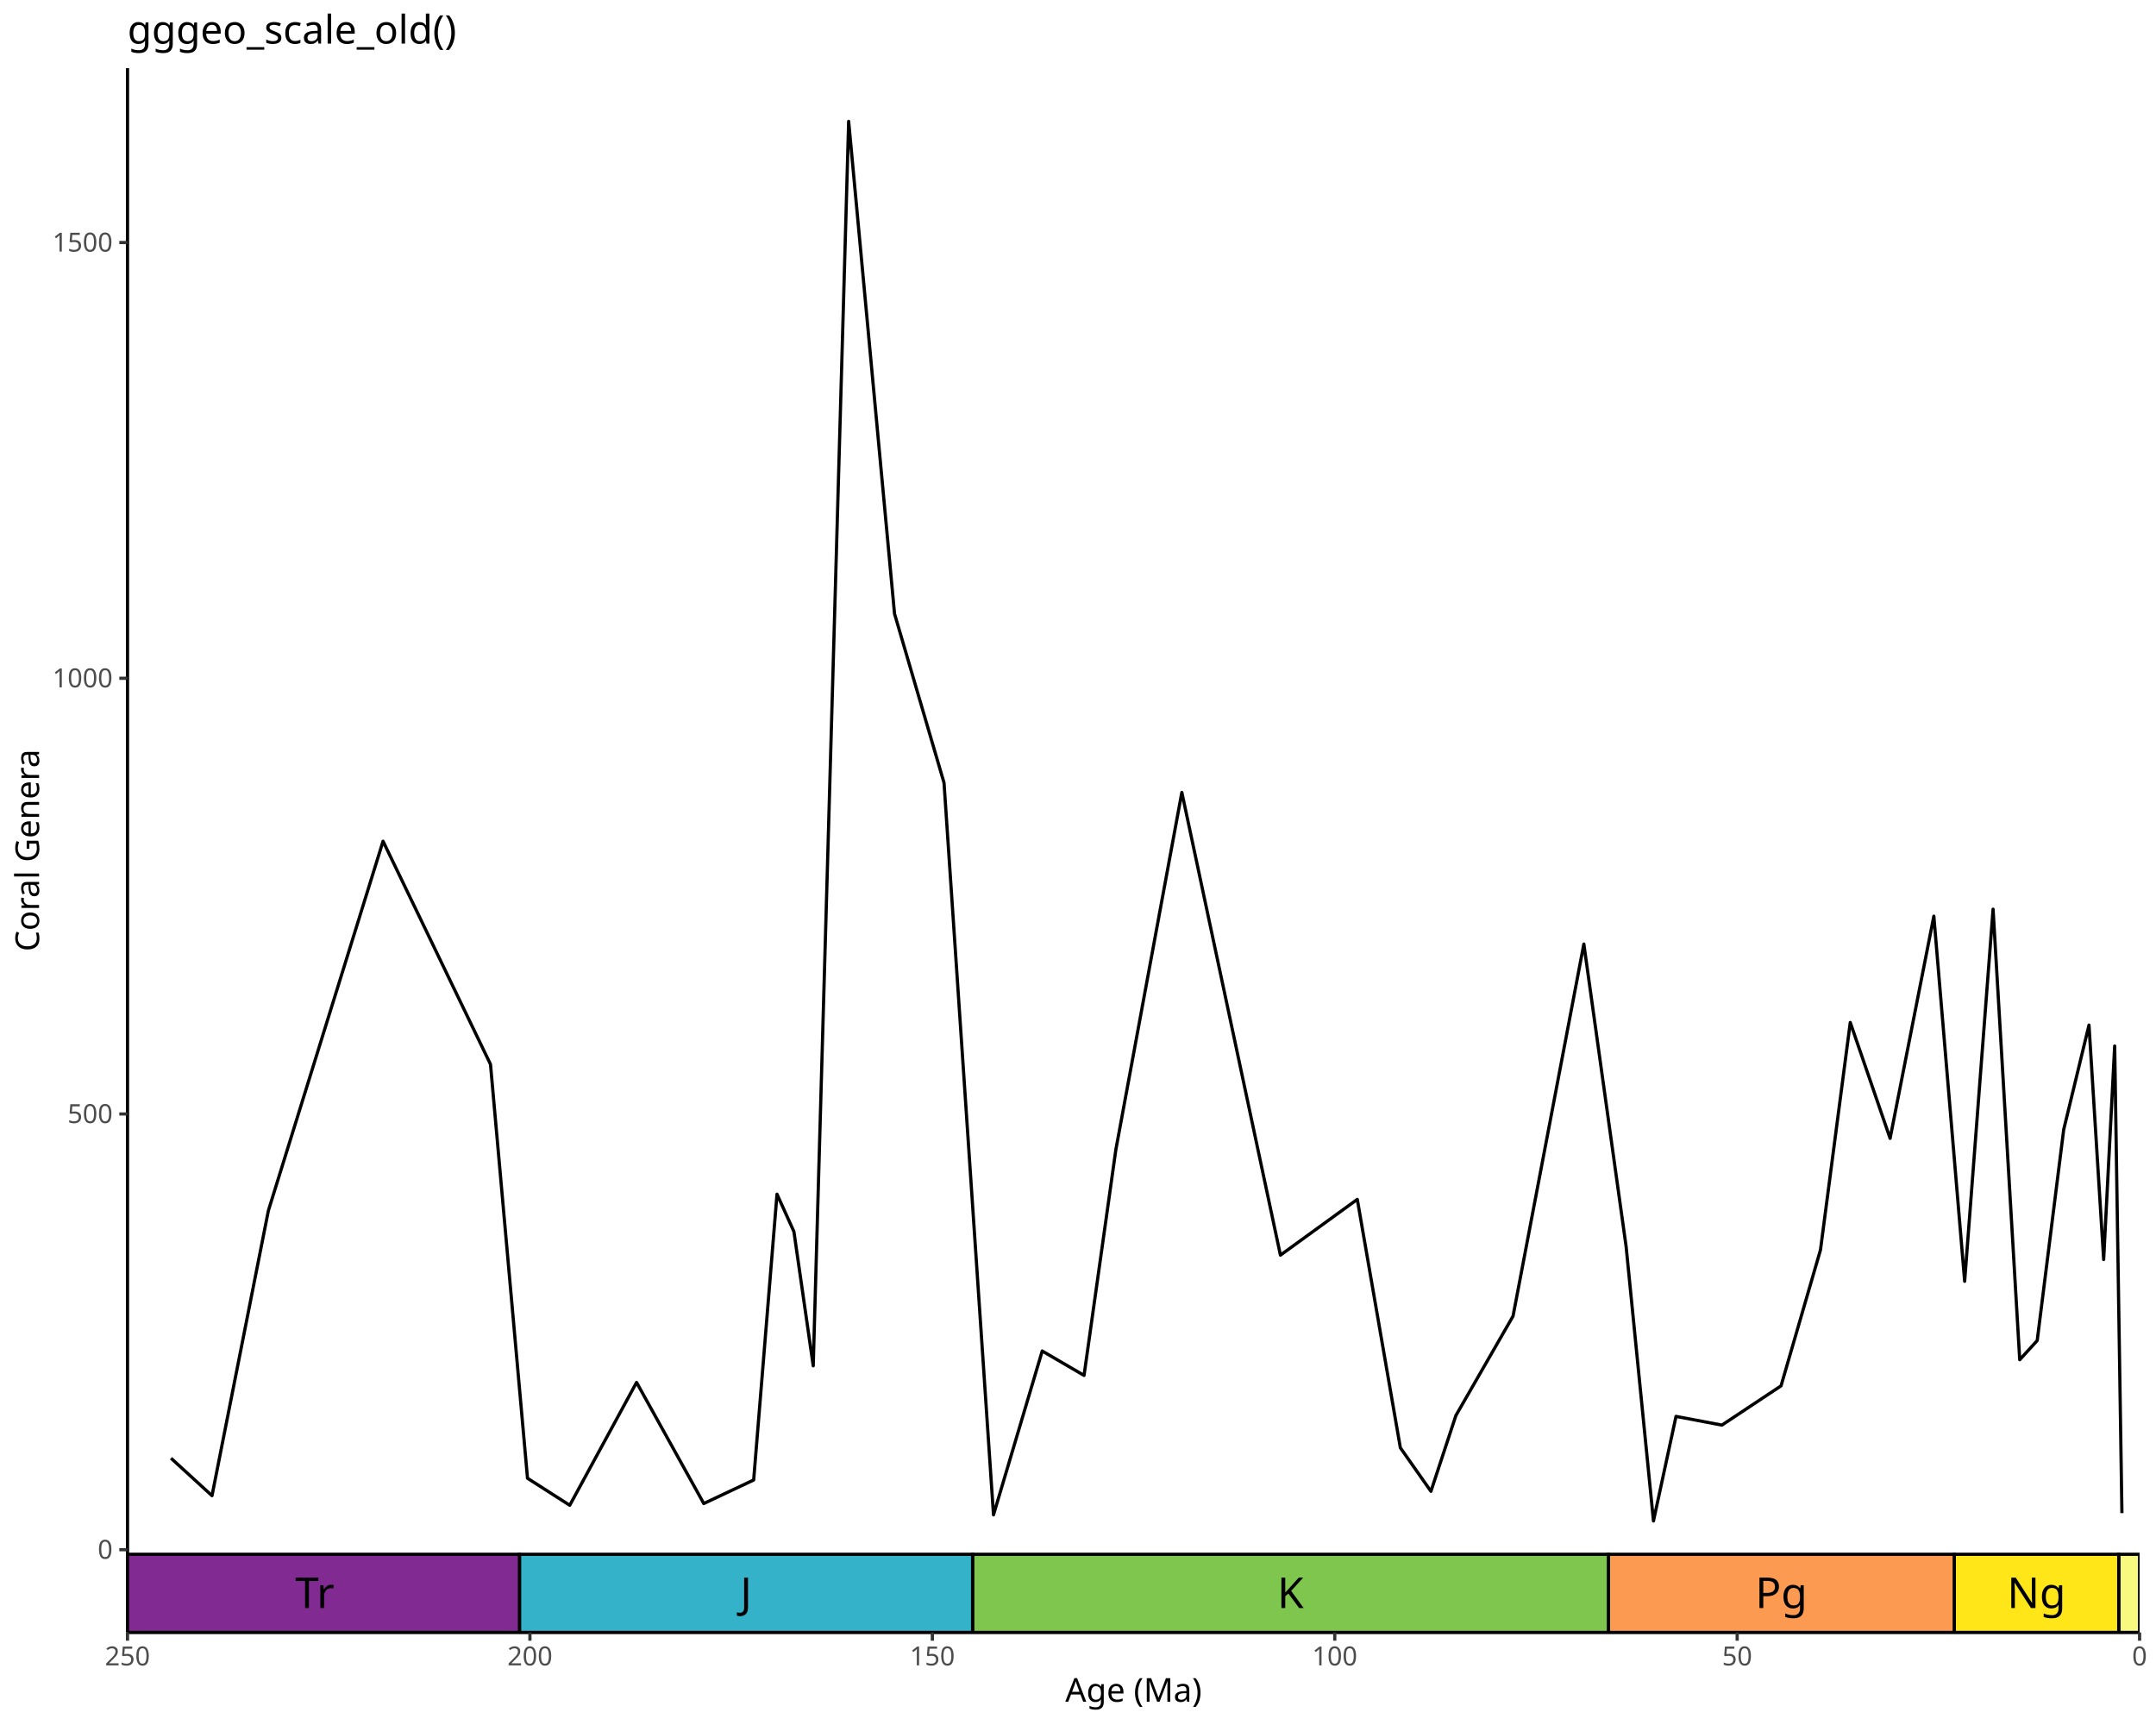
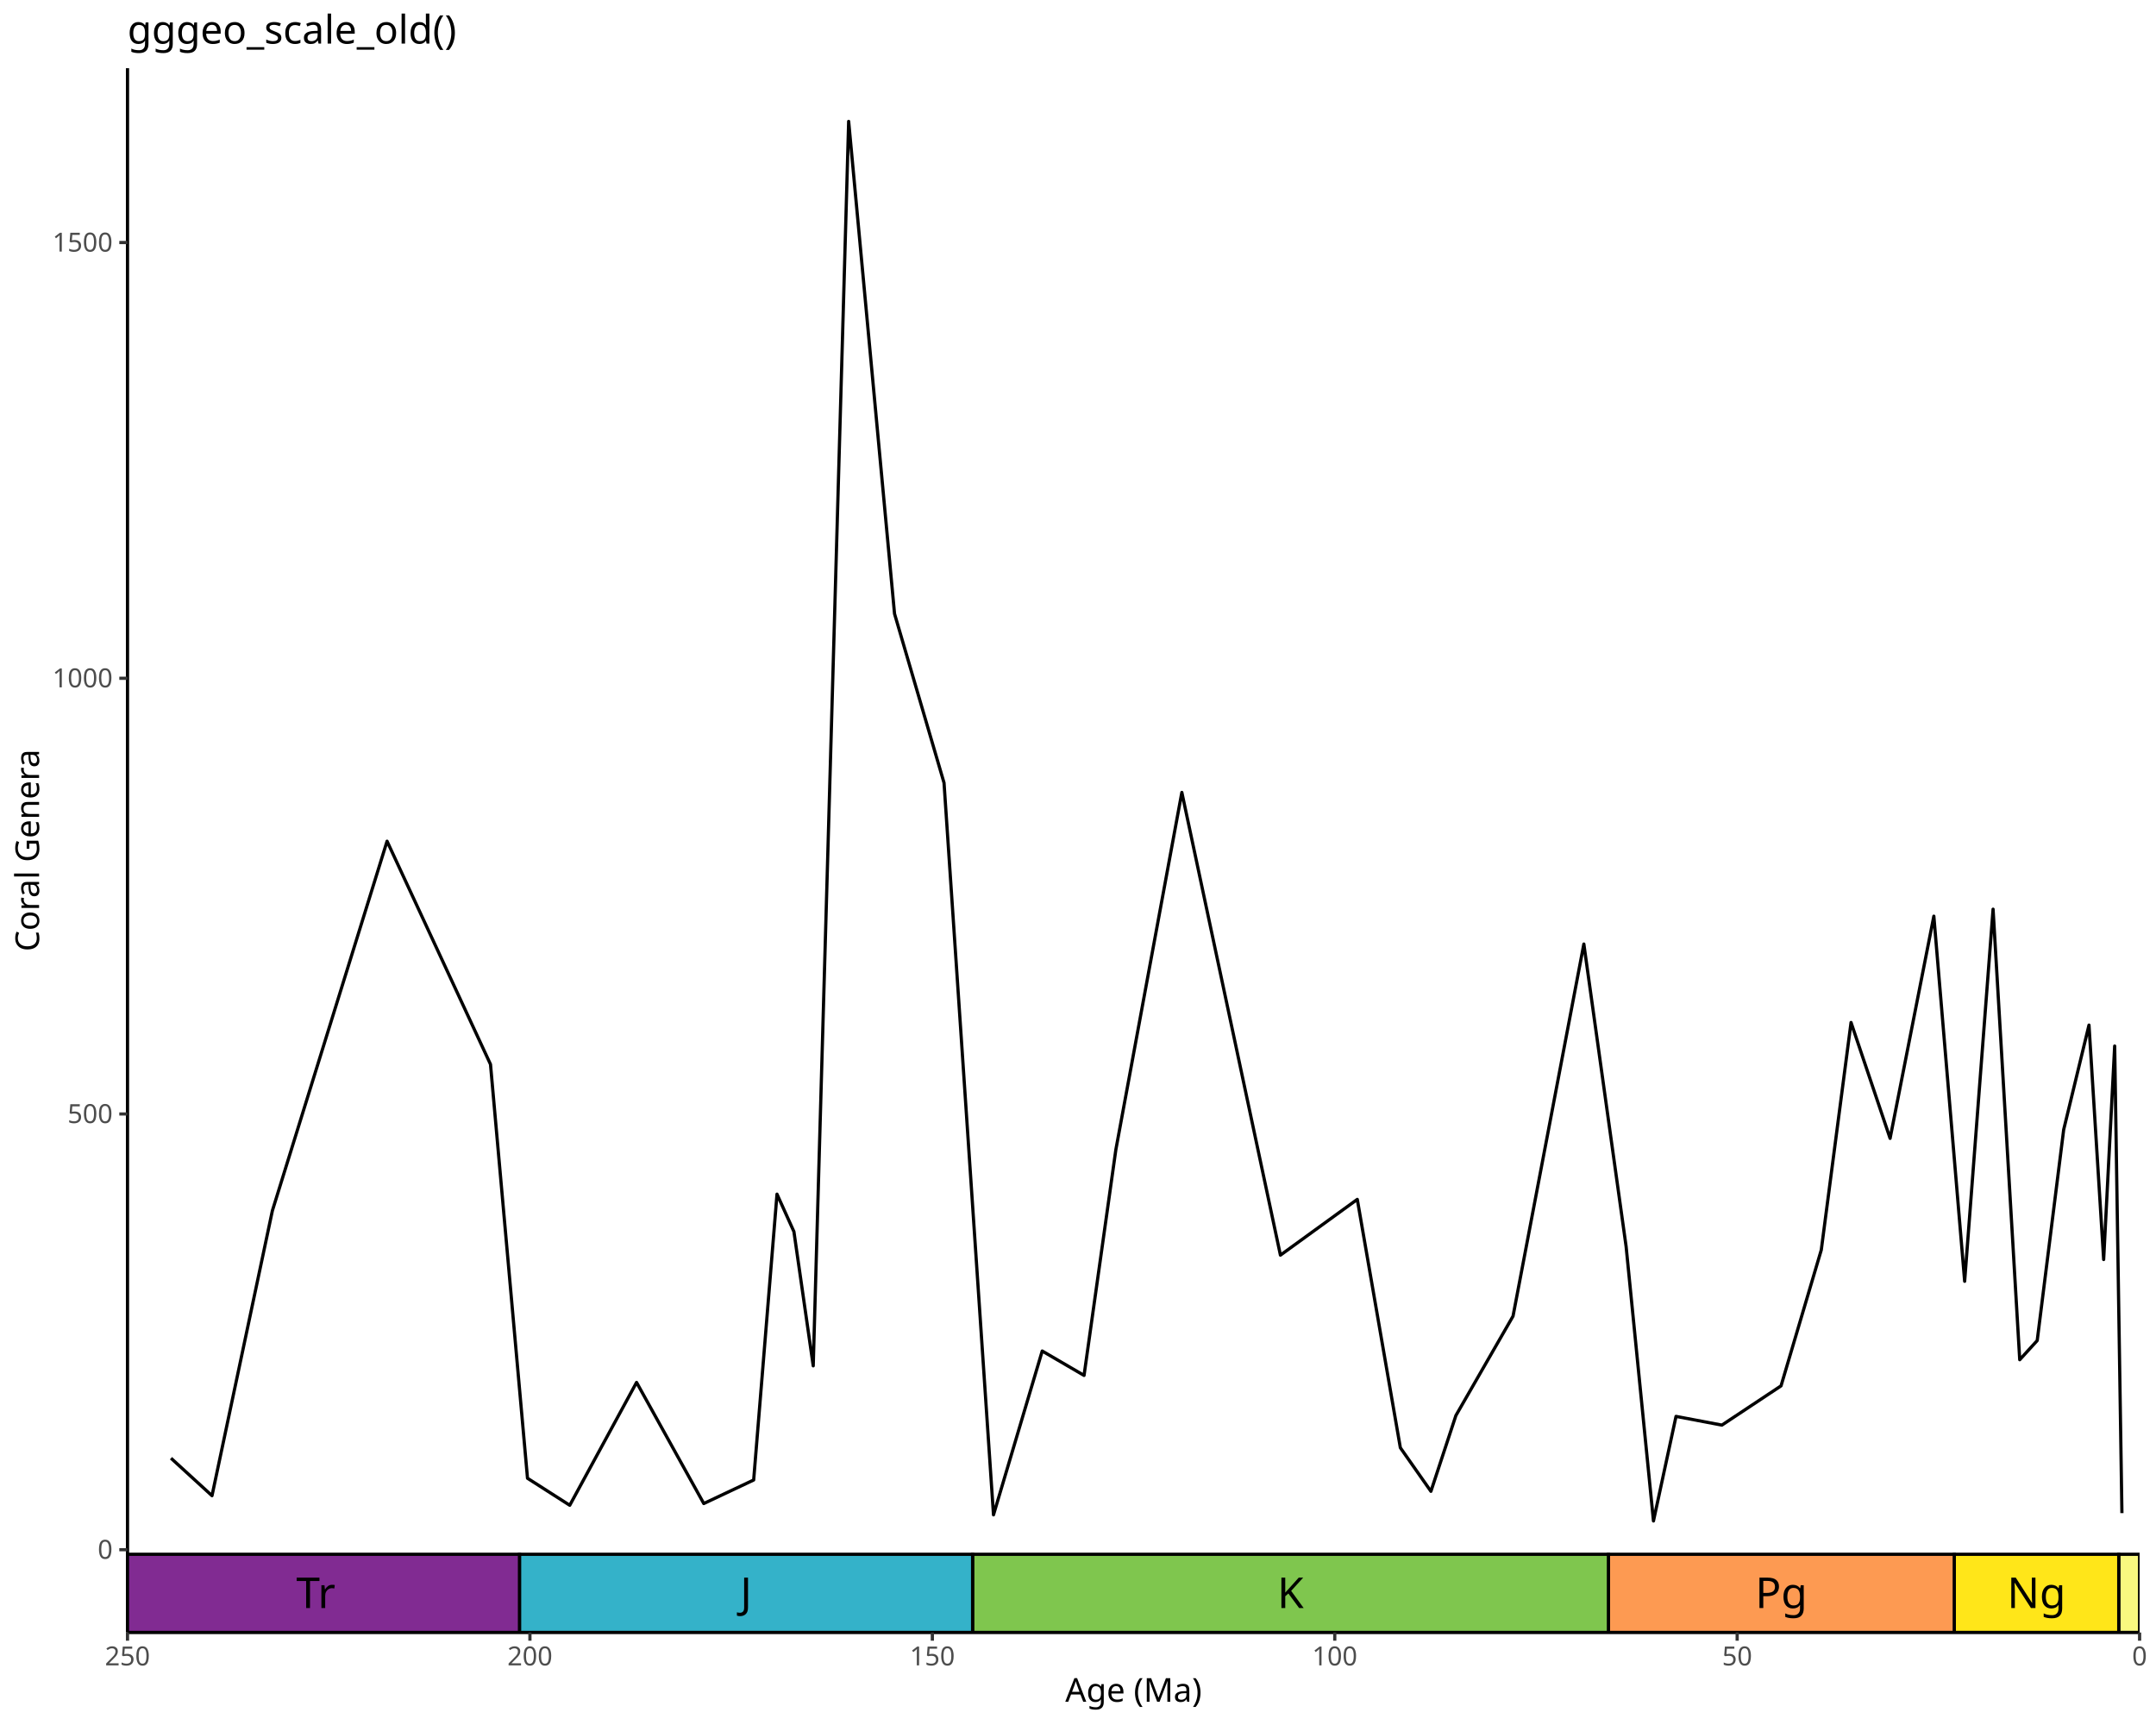
<svg xmlns="http://www.w3.org/2000/svg" class="svglite" data-engine-version="2.0" width="720.00pt" height="576.00pt" viewBox="0 0 720.00 576.00">
  <defs>
    <style type="text/css">
    .svglite line, .svglite polyline, .svglite polygon, .svglite path, .svglite rect, .svglite circle {
      fill: none;
      stroke: #000000;
      stroke-linecap: round;
      stroke-linejoin: round;
      stroke-miterlimit: 10.00;
    }
  </style>
  </defs>
  <rect width="100%" height="100%" style="stroke: none; fill: #FFFFFF;" />
  <defs>
    <clipPath id="cpMC4wMHw3MjAuMDB8MC4wMHw1NzYuMDA=">
      <rect x="0.00" y="0.00" width="720.00" height="576.00" />
    </clipPath>
  </defs>
  <g clip-path="url(#cpMC4wMHw3MjAuMDB8MC4wMHw1NzYuMDA=)">
    <rect x="0.00" y="0.00" width="720.00" height="576.00" style="stroke-width: 1.07; stroke: #FFFFFF; fill: #FFFFFF;" />
  </g>
  <defs>
    <clipPath id="cpNDIuNTh8NzE0LjUyfDIyLjc4fDU0NS4xMQ==">
      <rect x="42.58" y="22.78" width="671.94" height="522.33" />
    </clipPath>
  </defs>
  <g clip-path="url(#cpNDIuNTh8NzE0LjUyfDIyLjc4fDU0NS4xMQ==)">
    <rect x="42.58" y="22.78" width="671.94" height="522.33" style="stroke-width: 1.07; stroke: none; fill: #FFFFFF;" />
-     <polyline points="57.10,486.91 70.80,499.43 89.62,404.27 127.92,280.89 163.80,355.39 176.16,493.61 190.27,502.63 212.58,461.60 235.03,502.05 251.69,494.19 259.48,398.74 265.13,411.26 271.58,456.07 283.41,40.53 298.73,204.94 315.26,261.40 331.78,505.83 348.05,451.12 362.02,459.27 372.64,383.90 394.68,264.60 427.60,419.11 453.27,400.49 467.65,483.42 477.86,497.97 486.20,472.66 505.28,439.48 528.93,315.23 543.04,416.20 552.18,507.87 559.71,472.95 575.03,475.86 594.78,462.76 607.95,417.37 617.90,341.42 631.20,380.12 645.81,305.92 656.10,427.84 665.59,303.59 674.49,454.03 680.33,447.63 689.17,377.21 697.62,342.29 702.52,420.57 706.20,349.28 708.62,505.25 " style="stroke-width: 1.07; stroke-linecap: butt;" />
+     <polyline points="57.10,486.91 70.80,499.43 90.96,404.27 129.26,280.89 163.80,355.39 176.16,493.61 190.27,502.63 212.58,461.60 235.03,502.05 251.69,494.19 259.48,398.74 265.13,411.26 271.58,456.07 283.41,40.53 298.73,204.94 315.26,261.40 331.78,505.83 348.05,451.12 362.02,459.27 372.64,383.90 394.68,264.60 427.60,419.11 453.27,400.49 467.65,483.42 477.86,497.97 486.20,472.66 505.28,439.48 528.93,315.23 543.04,416.20 552.18,507.87 559.71,472.95 575.03,475.86 594.78,462.76 608.22,417.37 618.16,341.42 631.20,380.12 645.81,305.92 656.10,427.84 665.59,303.59 674.49,454.03 680.33,447.63 689.17,377.21 697.62,342.29 702.52,420.57 706.20,349.28 708.62,505.25 " style="stroke-width: 1.07; stroke-linecap: butt;" />
    <rect x="707.56" y="519.00" width="6.96" height="26.12" style="stroke-width: 1.07; stroke-linecap: square; stroke-linejoin: miter; fill: #F9F97F;" />
    <rect x="652.62" y="519.00" width="54.94" height="26.12" style="stroke-width: 1.07; stroke-linecap: square; stroke-linejoin: miter; fill: #FFE619;" />
    <rect x="537.13" y="519.00" width="115.49" height="26.12" style="stroke-width: 1.07; stroke-linecap: square; stroke-linejoin: miter; fill: #FD9A52;" />
    <rect x="324.80" y="519.00" width="212.33" height="26.12" style="stroke-width: 1.07; stroke-linecap: square; stroke-linejoin: miter; fill: #7FC64E;" />
    <rect x="173.48" y="519.00" width="151.32" height="26.12" style="stroke-width: 1.07; stroke-linecap: square; stroke-linejoin: miter; fill: #34B2C9;" />
-     <rect x="36.75" y="519.00" width="136.73" height="26.12" style="stroke-width: 1.07; stroke-linecap: square; stroke-linejoin: miter; fill: #812B92;" />
-     <rect x="-88.85" y="519.00" width="125.60" height="26.12" style="stroke-width: 1.07; stroke-linecap: square; stroke-linejoin: miter; fill: #F04028;" />
+     <rect x="37.47" y="519.00" width="136.01" height="26.12" style="stroke-width: 1.07; stroke-linecap: square; stroke-linejoin: miter; fill: #812B92;" />
+     <rect x="-88.85" y="519.00" width="126.32" height="26.12" style="stroke-width: 1.07; stroke-linecap: square; stroke-linejoin: miter; fill: #F04028;" />
    <rect x="-250.11" y="519.00" width="161.27" height="26.12" style="stroke-width: 1.07; stroke-linecap: square; stroke-linejoin: miter; fill: #67A599;" />
    <rect x="-412.18" y="519.00" width="162.07" height="26.12" style="stroke-width: 1.07; stroke-linecap: square; stroke-linejoin: miter; fill: #CB8C37;" />
-     <rect x="-477.23" y="519.00" width="65.04" height="26.12" style="stroke-width: 1.07; stroke-linecap: square; stroke-linejoin: miter; fill: #B3E1B6;" />
-     <rect x="-590.11" y="519.00" width="112.89" height="26.12" style="stroke-width: 1.07; stroke-linecap: square; stroke-linejoin: miter; fill: #009270;" />
+     <rect x="-478.30" y="519.00" width="66.12" height="26.12" style="stroke-width: 1.07; stroke-linecap: square; stroke-linejoin: miter; fill: #B3E1B6;" />
+     <rect x="-590.11" y="519.00" width="111.81" height="26.12" style="stroke-width: 1.07; stroke-linecap: square; stroke-linejoin: miter; fill: #009270;" />
    <rect x="-739.55" y="519.00" width="149.44" height="26.12" style="stroke-width: 1.07; stroke-linecap: square; stroke-linejoin: miter; fill: #7FA056;" />
-     <rect x="-992.20" y="519.00" width="252.65" height="26.12" style="stroke-width: 1.07; stroke-linecap: square; stroke-linejoin: miter; fill: #FED96A;" />
-     <rect x="-1570.07" y="519.00" width="577.87" height="26.12" style="stroke-width: 1.07; stroke-linecap: square; stroke-linejoin: miter; fill: #FECC5C;" />
-     <rect x="-1973.23" y="519.00" width="403.16" height="26.12" style="stroke-width: 1.07; stroke-linecap: square; stroke-linejoin: miter; fill: #FEBF4E;" />
-     <rect x="-2510.78" y="519.00" width="537.55" height="26.12" style="stroke-width: 1.07; stroke-linecap: square; stroke-linejoin: miter; fill: #FED99A;" />
-     <rect x="-3048.33" y="519.00" width="537.55" height="26.12" style="stroke-width: 1.07; stroke-linecap: square; stroke-linejoin: miter; fill: #F3CC8A;" />
+     <rect x="-992.20" y="519.00" width="252.65" height="26.12" style="stroke-width: 1.07; stroke-linecap: square; stroke-linejoin: miter; fill: #FFC3E1;" />
+     <rect x="-1220.66" y="519.00" width="228.46" height="26.12" style="stroke-width: 1.07; stroke-linecap: square; stroke-linejoin: miter; fill: #FFAFD7;" />
+     <rect x="-1973.23" y="519.00" width="752.57" height="26.12" style="stroke-width: 1.07; stroke-linecap: square; stroke-linejoin: miter; fill: #FFA5D2;" />
+     <rect x="-2510.78" y="519.00" width="537.55" height="26.12" style="stroke-width: 1.07; stroke-linecap: square; stroke-linejoin: miter; fill: #FFA5D2;" />
+     <rect x="-3048.33" y="519.00" width="537.55" height="26.12" style="stroke-width: 1.07; stroke-linecap: square; stroke-linejoin: miter; fill: #FF98CC;" />
    <text x="680.09" y="536.95" text-anchor="middle" style="font-size: 14.23px; font-family: sans;" textLength="18.19px" lengthAdjust="spacingAndGlyphs">Ng</text>
    <text x="594.88" y="536.95" text-anchor="middle" style="font-size: 14.23px; font-family: sans;" textLength="17.40px" lengthAdjust="spacingAndGlyphs">Pg</text>
    <text x="430.96" y="536.95" text-anchor="middle" style="font-size: 14.23px; font-family: sans;" textLength="9.49px" lengthAdjust="spacingAndGlyphs">K</text>
    <text x="249.14" y="536.95" text-anchor="middle" style="font-size: 14.23px; font-family: sans;" textLength="7.12px" lengthAdjust="spacingAndGlyphs">J</text>
-     <text x="105.11" y="536.95" text-anchor="middle" style="font-size: 14.23px; font-family: sans;" textLength="13.43px" lengthAdjust="spacingAndGlyphs">Tr</text>
-     <text x="-26.05" y="536.95" text-anchor="middle" style="font-size: 14.23px; font-family: sans;" textLength="9.49px" lengthAdjust="spacingAndGlyphs">P</text>
+     <text x="105.47" y="536.95" text-anchor="middle" style="font-size: 14.23px; font-family: sans;" textLength="13.43px" lengthAdjust="spacingAndGlyphs">Tr</text>
+     <text x="-25.69" y="536.95" text-anchor="middle" style="font-size: 14.23px; font-family: sans;" textLength="9.49px" lengthAdjust="spacingAndGlyphs">P</text>
    <text x="-169.48" y="536.95" text-anchor="middle" style="font-size: 14.23px; font-family: sans;" textLength="10.28px" lengthAdjust="spacingAndGlyphs">C</text>
    <text x="-331.15" y="536.95" text-anchor="middle" style="font-size: 14.23px; font-family: sans;" textLength="10.28px" lengthAdjust="spacingAndGlyphs">D</text>
-     <text x="-444.71" y="536.95" text-anchor="middle" style="font-size: 14.23px; font-family: sans;" textLength="9.49px" lengthAdjust="spacingAndGlyphs">S</text>
-     <text x="-533.67" y="536.95" text-anchor="middle" style="font-size: 14.23px; font-family: sans;" textLength="11.07px" lengthAdjust="spacingAndGlyphs">O</text>
+     <text x="-445.24" y="536.95" text-anchor="middle" style="font-size: 14.23px; font-family: sans;" textLength="9.49px" lengthAdjust="spacingAndGlyphs">S</text>
+     <text x="-534.21" y="536.95" text-anchor="middle" style="font-size: 14.23px; font-family: sans;" textLength="11.07px" lengthAdjust="spacingAndGlyphs">O</text>
    <text x="-664.83" y="536.95" text-anchor="middle" style="font-size: 14.23px; font-family: sans;" textLength="22.13px" lengthAdjust="spacingAndGlyphs">Cm</text>
-     <text x="-865.88" y="536.95" text-anchor="middle" style="font-size: 14.23px; font-family: sans;" textLength="17.40px" lengthAdjust="spacingAndGlyphs">Ed</text>
-     <text x="-1281.13" y="536.95" text-anchor="middle" style="font-size: 14.23px; font-family: sans;" textLength="22.13px" lengthAdjust="spacingAndGlyphs">Cry</text>
-     <text x="-1771.65" y="536.95" text-anchor="middle" style="font-size: 14.23px; font-family: sans;" textLength="16.60px" lengthAdjust="spacingAndGlyphs">Tn</text>
-     <text x="-2242.01" y="536.95" text-anchor="middle" style="font-size: 14.23px; font-family: sans;" textLength="21.36px" lengthAdjust="spacingAndGlyphs">Stn</text>
+     <text x="-865.88" y="536.95" text-anchor="middle" style="font-size: 14.23px; font-family: sans;" textLength="9.49px" lengthAdjust="spacingAndGlyphs">E</text>
+     <text x="-1106.43" y="536.95" text-anchor="middle" style="font-size: 14.23px; font-family: sans;" textLength="15.01px" lengthAdjust="spacingAndGlyphs">Cr</text>
+     <text x="-1596.95" y="536.95" text-anchor="middle" style="font-size: 14.23px; font-family: sans;" textLength="8.69px" lengthAdjust="spacingAndGlyphs">T</text>
+     <text x="-2242.01" y="536.95" text-anchor="middle" style="font-size: 14.23px; font-family: sans;" textLength="13.44px" lengthAdjust="spacingAndGlyphs">St</text>
    <text x="-2779.56" y="536.95" text-anchor="middle" style="font-size: 14.23px; font-family: sans;" textLength="16.61px" lengthAdjust="spacingAndGlyphs">Ec</text>
  </g>
  <g clip-path="url(#cpMC4wMHw3MjAuMDB8MC4wMHw1NzYuMDA=)">
    <polyline points="42.58,545.11 42.58,22.78 " style="stroke-width: 1.07; stroke-linecap: butt;" />
    <text x="37.65" y="520.50" text-anchor="end" style="font-size: 8.80px; fill: #4D4D4D; font-family: sans;" textLength="4.89px" lengthAdjust="spacingAndGlyphs">0</text>
    <text x="37.65" y="375.00" text-anchor="end" style="font-size: 8.80px; fill: #4D4D4D; font-family: sans;" textLength="14.68px" lengthAdjust="spacingAndGlyphs">500</text>
    <text x="37.65" y="229.51" text-anchor="end" style="font-size: 8.80px; fill: #4D4D4D; font-family: sans;" textLength="19.58px" lengthAdjust="spacingAndGlyphs">1000</text>
    <text x="37.65" y="84.01" text-anchor="end" style="font-size: 8.80px; fill: #4D4D4D; font-family: sans;" textLength="19.58px" lengthAdjust="spacingAndGlyphs">1500</text>
    <polyline points="39.84,517.47 42.58,517.47 " style="stroke-width: 1.07; stroke: #333333; stroke-linecap: butt;" />
    <polyline points="39.84,371.97 42.58,371.97 " style="stroke-width: 1.07; stroke: #333333; stroke-linecap: butt;" />
    <polyline points="39.84,226.48 42.58,226.48 " style="stroke-width: 1.07; stroke: #333333; stroke-linecap: butt;" />
    <polyline points="39.84,80.98 42.58,80.98 " style="stroke-width: 1.07; stroke: #333333; stroke-linecap: butt;" />
    <polyline points="42.58,545.11 714.52,545.11 " style="stroke-width: 1.07; stroke-linecap: butt;" />
    <polyline points="714.52,547.85 714.52,545.11 " style="stroke-width: 1.07; stroke: #333333; stroke-linecap: butt;" />
    <polyline points="580.13,547.85 580.13,545.11 " style="stroke-width: 1.07; stroke: #333333; stroke-linecap: butt;" />
    <polyline points="445.75,547.85 445.75,545.11 " style="stroke-width: 1.07; stroke: #333333; stroke-linecap: butt;" />
    <polyline points="311.36,547.85 311.36,545.11 " style="stroke-width: 1.07; stroke: #333333; stroke-linecap: butt;" />
    <polyline points="176.97,547.85 176.97,545.11 " style="stroke-width: 1.07; stroke: #333333; stroke-linecap: butt;" />
    <polyline points="42.58,547.85 42.58,545.11 " style="stroke-width: 1.07; stroke: #333333; stroke-linecap: butt;" />
    <text x="714.52" y="556.10" text-anchor="middle" style="font-size: 8.80px; fill: #4D4D4D; font-family: sans;" textLength="4.89px" lengthAdjust="spacingAndGlyphs">0</text>
    <text x="580.13" y="556.10" text-anchor="middle" style="font-size: 8.80px; fill: #4D4D4D; font-family: sans;" textLength="9.79px" lengthAdjust="spacingAndGlyphs">50</text>
    <text x="445.75" y="556.10" text-anchor="middle" style="font-size: 8.80px; fill: #4D4D4D; font-family: sans;" textLength="14.68px" lengthAdjust="spacingAndGlyphs">100</text>
    <text x="311.36" y="556.10" text-anchor="middle" style="font-size: 8.80px; fill: #4D4D4D; font-family: sans;" textLength="14.68px" lengthAdjust="spacingAndGlyphs">150</text>
    <text x="176.97" y="556.10" text-anchor="middle" style="font-size: 8.80px; fill: #4D4D4D; font-family: sans;" textLength="14.68px" lengthAdjust="spacingAndGlyphs">200</text>
    <text x="42.58" y="556.10" text-anchor="middle" style="font-size: 8.80px; fill: #4D4D4D; font-family: sans;" textLength="14.68px" lengthAdjust="spacingAndGlyphs">250</text>
    <text x="378.55" y="568.24" text-anchor="middle" style="font-size: 11.00px; font-family: sans;" textLength="45.24px" lengthAdjust="spacingAndGlyphs">Age (Ma)</text>
    <text transform="translate(13.05,283.95) rotate(-90)" text-anchor="middle" style="font-size: 11.00px; font-family: sans;" textLength="66.04px" lengthAdjust="spacingAndGlyphs">Coral Genera</text>
    <text x="42.58" y="14.56" style="font-size: 13.20px; font-family: sans;" textLength="108.62px" lengthAdjust="spacingAndGlyphs">gggeo_scale_old()</text>
  </g>
</svg>
